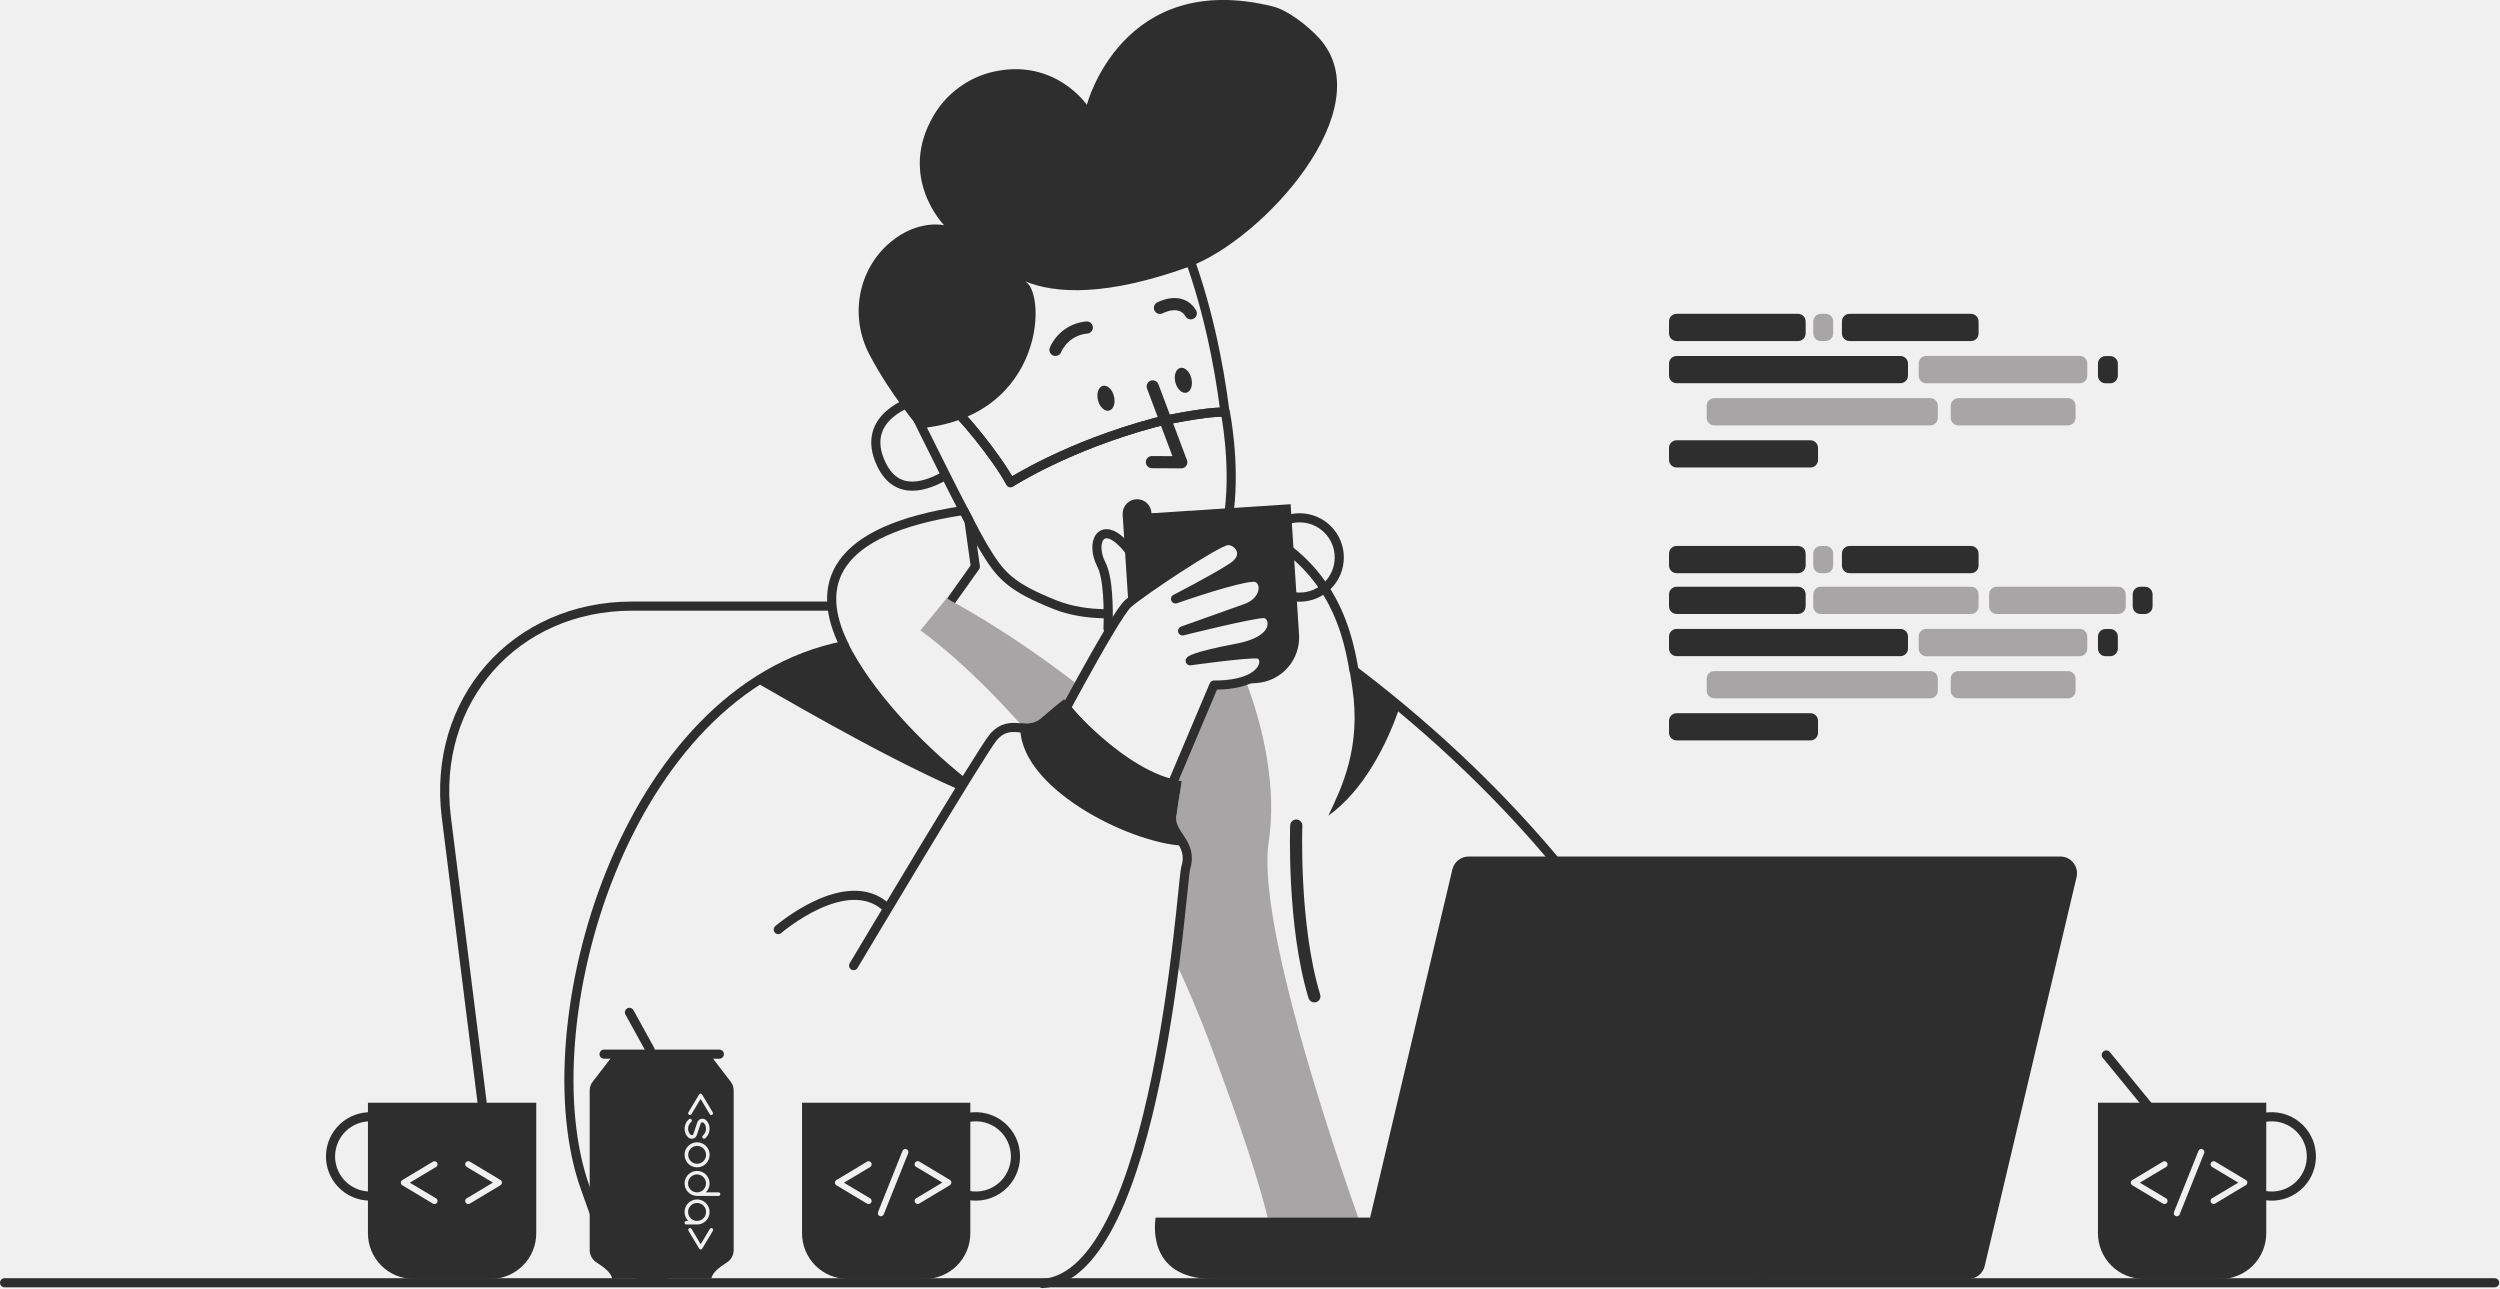
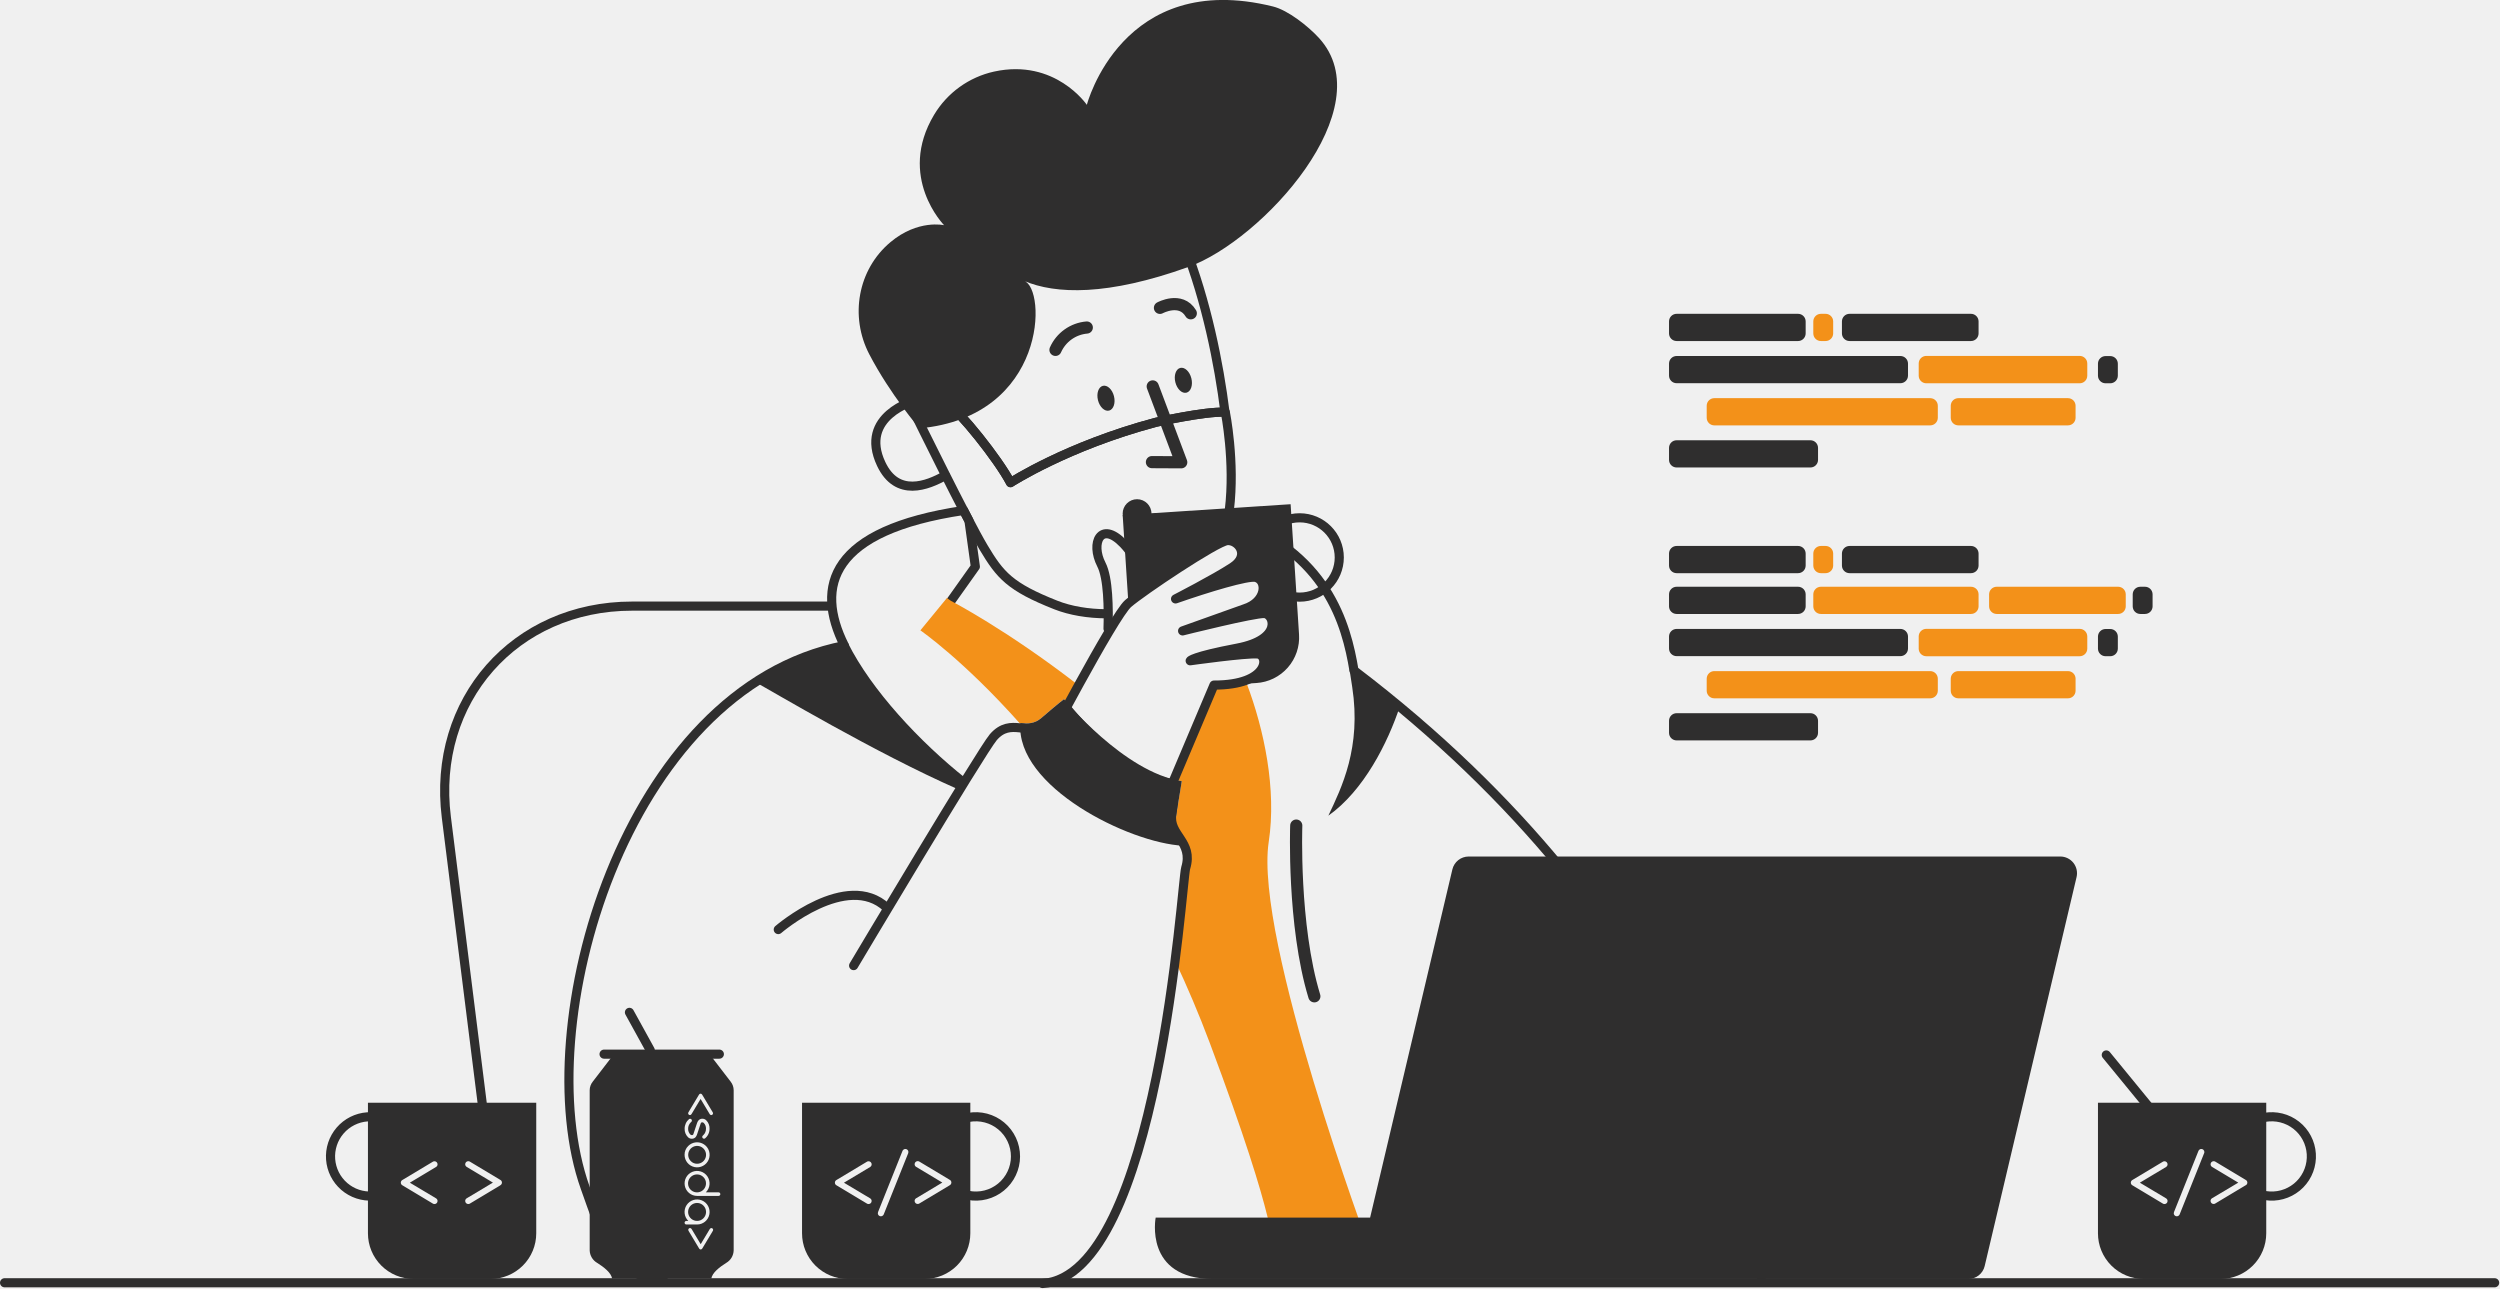
<svg xmlns="http://www.w3.org/2000/svg" width="1643" height="847" viewBox="0 0 1643 847" fill="none">
  <g clip-path="url(#clip0)">
    <path d="M317.73 731.65L293.33 537.06C283.72 460.45 338.33 398.34 415.39 398.34H544.24" stroke="#2F2E2E" stroke-width="6" stroke-linecap="round" stroke-linejoin="round" />
    <path d="M625 394.92L641 372.39L636.79 342.14C635.66 340 634.5 337.77 633.31 335.47C545.94 348.47 535.31 385.08 554.93 424.29C410 452.59 346.9 675.05 384.6 780.6C395.34 810.6 403.96 840.6 435.87 840.94" stroke="#2F2E2E" stroke-width="6" stroke-linecap="round" stroke-linejoin="round" />
-     <path d="M670.57 475.79C670.57 475.6 670.57 475.41 670.57 475.22C675.31 475.68 679.91 475.71 684.35 471.87C695.35 462.34 699.25 459.48 699.25 459.48C699.25 459.48 700.25 460.68 702.02 462.71C704.19 458.71 706.45 454.56 708.76 450.36C661.27 413.58 625 394.92 625 394.92L622.32 393L604.88 414.27C604.88 414.27 633.26 433.83 670.57 475.79Z" fill="#A7A5A5" />
-     <path d="M900.13 821.06C900.13 821.06 824.13 616.67 833.8 553.33C839.07 518.78 830.8 479.6 819.38 449.33L797.61 450.74L771.55 512.36C773.25 512.78 774.95 513.13 776.65 513.36C776.65 513.36 775.65 519.83 773.19 534.7C771.54 544.61 774.37 545.7 776.61 552.58C779.5 557.21 781.72 562.41 779.28 570.45C778.48 573.08 776.58 597.85 772.28 631.45C780.28 648.45 787.92 666.39 795.08 685.45C841.16 808.37 836.37 821.78 836.37 821.78L900.13 821.06Z" fill="#A7A5A5" />
+     <path d="M670.57 475.79C670.57 475.6 670.57 475.41 670.57 475.22C675.31 475.68 679.91 475.71 684.35 471.87C695.35 462.34 699.25 459.48 699.25 459.48C699.25 459.48 700.25 460.68 702.02 462.71C704.19 458.71 706.45 454.56 708.76 450.36C661.27 413.58 625 394.92 625 394.92L622.32 393L604.88 414.27C604.88 414.27 633.26 433.83 670.57 475.79Z" fill="#F39119" />
+     <path d="M900.13 821.06C900.13 821.06 824.13 616.67 833.8 553.33C839.07 518.78 830.8 479.6 819.38 449.33L797.61 450.74L771.55 512.36C773.25 512.78 774.95 513.13 776.65 513.36C776.65 513.36 775.65 519.83 773.19 534.7C771.54 544.61 774.37 545.7 776.61 552.58C779.5 557.21 781.72 562.41 779.28 570.45C778.48 573.08 776.58 597.85 772.28 631.45C780.28 648.45 787.92 666.39 795.08 685.45C841.16 808.37 836.37 821.78 836.37 821.78L900.13 821.06Z" fill="#F39119" />
    <path d="M1157.5 839.33C1152.03 803.33 1113.02 610.1 889.84 440.61C884.84 410.33 872.19 362.67 807.18 340.39" stroke="#2F2E2E" stroke-width="6" stroke-linecap="round" stroke-linejoin="round" />
    <path d="M851.9 542.57C851.9 542.57 849.5 607.85 863.79 654.78" stroke="#2F2E2E" stroke-width="8" stroke-linecap="round" stroke-linejoin="round" />
    <path d="M886.88 439.86C887.59 444.12 888.14 448.04 888.67 451.48C894.81 491.3 881.67 517.74 872.98 536.07C896.31 519.57 912.04 488.19 919.98 464.26C910.39 456.58 897.3 447.62 886.88 439.86Z" fill="#2F2E2E" />
    <path d="M557.24 422.52C540.92 425.85 514.1 433.98 494.77 447.35C508.27 454.71 575.13 494.75 629.77 518.77C630.2 518.52 633.2 513.52 634.7 511.57C604.46 487.59 572.65 453.41 557.24 422.52Z" fill="#2F2E2E" />
    <path d="M601.25 263.25C601.25 263.25 564.14 273.31 579.16 305C589.6 327 609.42 319.18 621.24 312.51" stroke="#2F2E2E" stroke-width="6" stroke-linecap="round" stroke-linejoin="round" />
    <path d="M611.15 269.27L622.81 265.36C630.5 270.01 655.9 301.57 664.09 317.21C664.09 317.21 701.38 293.02 759.59 277.55C759.59 277.55 791.28 270.31 805.06 270.89C801.06 238.89 792.88 198.01 778.48 161.46C757.06 107.13 690.78 128.21 681.16 131.46C577.79 166.63 611.05 269.04 611.05 269.04L611.15 269.27Z" stroke="#2F2E2E" stroke-width="6" stroke-linecap="round" stroke-linejoin="round" />
    <path d="M727.49 403.37C715.05 403.37 703.22 401.3 693.91 397.62C663.71 385.69 657.29 378 646.45 359.86C635.61 341.72 601.64 272.47 601.64 272.47L622.81 265.36C630.5 270.01 655.9 301.57 664.09 317.21C664.09 317.21 701.38 293.02 759.59 277.55C759.59 277.55 791.59 270.23 805.28 270.89C805.28 270.89 811.82 303.43 807.9 335.33" stroke="#2F2E2E" stroke-width="6" stroke-linecap="round" stroke-linejoin="round" />
    <path d="M604.24 281.52C604.24 281.52 585.12 259.35 571.31 232.86C558.31 207.96 563.7 177.11 585.25 159.11C603.29 144 620.46 148 620.46 148C620.46 148 589.4 116.36 613.89 75.43C618.177 68.268 623.881 62.057 630.652 57.178C637.424 52.298 645.12 48.851 653.27 47.05C693.47 38.24 714.27 68.9 714.27 68.9C714.27 68.9 737.37 -20.29 836.58 4.25C846.58 6.73 859.81 17.31 866.78 24.91C909 71 829.46 158 781.07 175.42C727.94 194.54 693.77 193.49 672.89 184.55C687.9 189.12 688.45 273.79 604.24 281.52Z" fill="#2F2E2E" />
    <path d="M757.57 253.95L776.31 303.81L757.05 303.71" stroke="#2F2E2E" stroke-width="8" stroke-linecap="round" stroke-linejoin="round" />
    <path d="M747.28 347.02C752.51 347.02 756.75 342.78 756.75 337.55C756.75 332.32 752.51 328.08 747.28 328.08C742.05 328.08 737.81 332.32 737.81 337.55C737.81 342.78 742.05 347.02 747.28 347.02Z" fill="#2F2E2E" />
    <path d="M779.738 258.073C782.642 257.347 784.085 253.114 782.961 248.619C781.837 244.124 778.572 241.068 775.668 241.795C772.764 242.521 771.321 246.754 772.445 251.249C773.569 255.744 776.834 258.8 779.738 258.073Z" fill="#2F2E2E" />
    <path d="M728.885 269.848C731.789 269.121 733.232 264.889 732.108 260.393C730.984 255.898 727.718 252.843 724.814 253.569C721.911 254.295 720.468 258.528 721.592 263.023C722.716 267.518 725.981 270.574 728.885 269.848Z" fill="#2F2E2E" />
    <path d="M693.66 229.94C695.462 225.874 698.322 222.366 701.942 219.782C705.562 217.198 709.809 215.633 714.24 215.25" stroke="#2F2E2E" stroke-width="8" stroke-linecap="round" stroke-linejoin="round" />
    <path d="M762.32 202.32C762.32 202.32 775.96 194.89 782.59 205.9" stroke="#2F2E2E" stroke-width="8" stroke-linecap="round" stroke-linejoin="round" />
    <path d="M1354 562.9H965.2C962.723 562.901 960.32 563.738 958.378 565.275C956.436 566.812 955.07 568.96 954.5 571.37L900.44 800.19H759.51C759.51 800.19 751.7 840.53 797.24 840.53H1293.63C1296.11 840.529 1298.51 839.692 1300.45 838.155C1302.39 836.618 1303.76 834.47 1304.33 832.06L1364.72 576.43C1365.1 574.814 1365.11 573.132 1364.75 571.51C1364.39 569.889 1363.67 568.371 1362.64 567.069C1361.61 565.767 1360.29 564.716 1358.8 563.994C1357.3 563.272 1355.66 562.898 1354 562.9Z" fill="#2F2E2E" />
-     <path d="M1199.76 206.24H1196.7C1193.94 206.24 1191.7 208.479 1191.7 211.24V219.13C1191.7 221.891 1193.94 224.13 1196.7 224.13H1199.76C1202.52 224.13 1204.76 221.891 1204.76 219.13V211.24C1204.76 208.479 1202.52 206.24 1199.76 206.24Z" fill="#A7A5A5" />
+     <path d="M1199.76 206.24H1196.7C1193.94 206.24 1191.7 208.479 1191.7 211.24V219.13C1191.7 221.891 1193.94 224.13 1196.7 224.13H1199.76C1202.52 224.13 1204.76 221.891 1204.76 219.13V211.24C1204.76 208.479 1202.52 206.24 1199.76 206.24Z" fill="#F39119" />
    <path d="M1181.68 206.24H1101.88C1099.12 206.24 1096.88 208.479 1096.88 211.24V219.13C1096.88 221.891 1099.12 224.13 1101.88 224.13H1181.68C1184.44 224.13 1186.68 221.891 1186.68 219.13V211.24C1186.68 208.479 1184.44 206.24 1181.68 206.24Z" fill="#2F2E2E" />
    <path d="M1189.81 289.34H1101.88C1099.12 289.34 1096.88 291.579 1096.88 294.34V302.23C1096.88 304.991 1099.12 307.23 1101.88 307.23H1189.81C1192.57 307.23 1194.81 304.991 1194.81 302.23V294.34C1194.81 291.579 1192.57 289.34 1189.81 289.34Z" fill="#2F2E2E" />
-     <path d="M1268.53 261.67H1126.64C1123.88 261.67 1121.64 263.909 1121.64 266.67V274.56C1121.64 277.321 1123.88 279.56 1126.64 279.56H1268.53C1271.29 279.56 1273.53 277.321 1273.53 274.56V266.67C1273.53 263.909 1271.29 261.67 1268.53 261.67Z" fill="#A7A5A5" />
-     <path d="M1359.07 261.67H1287.03C1284.27 261.67 1282.03 263.909 1282.03 266.67V274.56C1282.03 277.321 1284.27 279.56 1287.03 279.56H1359.07C1361.83 279.56 1364.07 277.321 1364.07 274.56V266.67C1364.07 263.909 1361.83 261.67 1359.07 261.67Z" fill="#A7A5A5" />
+     <path d="M1268.53 261.67H1126.64C1123.88 261.67 1121.64 263.909 1121.64 266.67V274.56C1121.64 277.321 1123.88 279.56 1126.64 279.56H1268.53C1271.29 279.56 1273.53 277.321 1273.53 274.56V266.67C1273.53 263.909 1271.29 261.67 1268.53 261.67Z" fill="#F39119" />
+     <path d="M1359.07 261.67H1287.03C1284.27 261.67 1282.03 263.909 1282.03 266.67V274.56C1282.03 277.321 1284.27 279.56 1287.03 279.56H1359.07C1361.83 279.56 1364.07 277.321 1364.07 274.56V266.67C1364.07 263.909 1361.83 261.67 1359.07 261.67Z" fill="#F39119" />
    <path d="M1386.84 234.01H1383.78C1381.02 234.01 1378.78 236.249 1378.78 239.01V246.9C1378.78 249.661 1381.02 251.9 1383.78 251.9H1386.84C1389.6 251.9 1391.84 249.661 1391.84 246.9V239.01C1391.84 236.249 1389.6 234.01 1386.84 234.01Z" fill="#2F2E2E" />
    <path d="M1248.94 233.96H1101.88C1099.12 233.96 1096.88 236.199 1096.88 238.96V246.85C1096.88 249.611 1099.12 251.85 1101.88 251.85H1248.94C1251.7 251.85 1253.94 249.611 1253.94 246.85V238.96C1253.94 236.199 1251.7 233.96 1248.94 233.96Z" fill="#2F2E2E" />
    <path d="M1295.32 206.24H1215.52C1212.76 206.24 1210.52 208.479 1210.52 211.24V219.13C1210.52 221.891 1212.76 224.13 1215.52 224.13H1295.32C1298.08 224.13 1300.32 221.891 1300.32 219.13V211.24C1300.32 208.479 1298.08 206.24 1295.32 206.24Z" fill="#2F2E2E" />
-     <path d="M1366.76 233.9H1265.97C1263.21 233.9 1260.97 236.139 1260.97 238.9V246.9C1260.97 249.661 1263.21 251.9 1265.97 251.9H1366.76C1369.52 251.9 1371.76 249.661 1371.76 246.9V238.9C1371.76 236.139 1369.52 233.9 1366.76 233.9Z" fill="#A7A5A5" />
+     <path d="M1366.76 233.9H1265.97C1263.21 233.9 1260.97 236.139 1260.97 238.9V246.9C1260.97 249.661 1263.21 251.9 1265.97 251.9H1366.76C1369.52 251.9 1371.76 249.661 1371.76 246.9V238.9C1371.76 236.139 1369.52 233.9 1366.76 233.9Z" fill="#F39119" />
    <path d="M1181.68 385.61H1101.88C1099.12 385.61 1096.88 387.849 1096.88 390.61V398.5C1096.88 401.261 1099.12 403.5 1101.88 403.5H1181.68C1184.44 403.5 1186.68 401.261 1186.68 398.5V390.61C1186.68 387.849 1184.44 385.61 1181.68 385.61Z" fill="#2F2E2E" />
    <path d="M1189.81 468.71H1101.88C1099.12 468.71 1096.88 470.949 1096.88 473.71V481.6C1096.88 484.361 1099.12 486.6 1101.88 486.6H1189.81C1192.57 486.6 1194.81 484.361 1194.81 481.6V473.71C1194.81 470.949 1192.57 468.71 1189.81 468.71Z" fill="#2F2E2E" />
-     <path d="M1268.53 441.05H1126.64C1123.88 441.05 1121.64 443.289 1121.64 446.05V453.94C1121.64 456.701 1123.88 458.94 1126.64 458.94H1268.53C1271.29 458.94 1273.53 456.701 1273.53 453.94V446.05C1273.53 443.289 1271.29 441.05 1268.53 441.05Z" fill="#A7A5A5" />
-     <path d="M1359.07 441.05H1287.03C1284.27 441.05 1282.03 443.289 1282.03 446.05V453.94C1282.03 456.701 1284.27 458.94 1287.03 458.94H1359.07C1361.83 458.94 1364.07 456.701 1364.07 453.94V446.05C1364.07 443.289 1361.83 441.05 1359.07 441.05Z" fill="#A7A5A5" />
+     <path d="M1268.53 441.05H1126.64C1123.88 441.05 1121.64 443.289 1121.64 446.05V453.94C1121.64 456.701 1123.88 458.94 1126.64 458.94H1268.53C1271.29 458.94 1273.53 456.701 1273.53 453.94V446.05C1273.53 443.289 1271.29 441.05 1268.53 441.05Z" fill="#F39119" />
+     <path d="M1359.07 441.05H1287.03C1284.27 441.05 1282.03 443.289 1282.03 446.05V453.94C1282.03 456.701 1284.27 458.94 1287.03 458.94H1359.07C1361.83 458.94 1364.07 456.701 1364.07 453.94V446.05C1364.07 443.289 1361.83 441.05 1359.07 441.05Z" fill="#F39119" />
    <path d="M1386.84 413.38H1383.78C1381.02 413.38 1378.78 415.619 1378.78 418.38V426.27C1378.78 429.031 1381.02 431.27 1383.78 431.27H1386.84C1389.6 431.27 1391.84 429.031 1391.84 426.27V418.38C1391.84 415.619 1389.6 413.38 1386.84 413.38Z" fill="#2F2E2E" />
    <path d="M1409.68 385.61H1406.62C1403.86 385.61 1401.62 387.849 1401.62 390.61V398.5C1401.62 401.261 1403.86 403.5 1406.62 403.5H1409.68C1412.44 403.5 1414.68 401.261 1414.68 398.5V390.61C1414.68 387.849 1412.44 385.61 1409.68 385.61Z" fill="#2F2E2E" />
    <path d="M1248.94 413.33H1101.88C1099.12 413.33 1096.88 415.569 1096.88 418.33V426.22C1096.88 428.981 1099.12 431.22 1101.88 431.22H1248.94C1251.7 431.22 1253.94 428.981 1253.94 426.22V418.33C1253.94 415.569 1251.7 413.33 1248.94 413.33Z" fill="#2F2E2E" />
-     <path d="M1295.32 385.61H1196.7C1193.94 385.61 1191.7 387.849 1191.7 390.61V398.5C1191.7 401.261 1193.94 403.5 1196.7 403.5H1295.32C1298.08 403.5 1300.32 401.261 1300.32 398.5V390.61C1300.32 387.849 1298.08 385.61 1295.32 385.61Z" fill="#A7A5A5" />
-     <path d="M1392.04 385.61H1312.24C1309.48 385.61 1307.24 387.849 1307.24 390.61V398.5C1307.24 401.261 1309.48 403.5 1312.24 403.5H1392.04C1394.8 403.5 1397.04 401.261 1397.04 398.5V390.61C1397.04 387.849 1394.8 385.61 1392.04 385.61Z" fill="#A7A5A5" />
-     <path d="M1199.76 358.8H1196.7C1193.94 358.8 1191.7 361.039 1191.7 363.8V371.69C1191.7 374.451 1193.94 376.69 1196.7 376.69H1199.76C1202.52 376.69 1204.76 374.451 1204.76 371.69V363.8C1204.76 361.039 1202.52 358.8 1199.76 358.8Z" fill="#A7A5A5" />
+     <path d="M1295.32 385.61H1196.7C1193.94 385.61 1191.7 387.849 1191.7 390.61V398.5C1191.7 401.261 1193.94 403.5 1196.7 403.5H1295.32C1298.08 403.5 1300.32 401.261 1300.32 398.5V390.61C1300.32 387.849 1298.08 385.61 1295.32 385.61Z" fill="#F39119" />
+     <path d="M1392.04 385.61H1312.24C1309.48 385.61 1307.24 387.849 1307.24 390.61V398.5C1307.24 401.261 1309.48 403.5 1312.24 403.5H1392.04C1394.8 403.5 1397.04 401.261 1397.04 398.5V390.61C1397.04 387.849 1394.8 385.61 1392.04 385.61Z" fill="#F39119" />
+     <path d="M1199.76 358.8H1196.7C1193.94 358.8 1191.7 361.039 1191.7 363.8V371.69C1191.7 374.451 1193.94 376.69 1196.7 376.69H1199.76C1202.52 376.69 1204.76 374.451 1204.76 371.69V363.8C1204.76 361.039 1202.52 358.8 1199.76 358.8Z" fill="#F39119" />
    <path d="M1181.68 358.8H1101.88C1099.12 358.8 1096.88 361.039 1096.88 363.8V371.69C1096.88 374.451 1099.12 376.69 1101.88 376.69H1181.68C1184.44 376.69 1186.68 374.451 1186.68 371.69V363.8C1186.68 361.039 1184.44 358.8 1181.68 358.8Z" fill="#2F2E2E" />
    <path d="M1295.32 358.8H1215.52C1212.76 358.8 1210.52 361.039 1210.52 363.8V371.69C1210.52 374.451 1212.76 376.69 1215.52 376.69H1295.32C1298.08 376.69 1300.32 374.451 1300.32 371.69V363.8C1300.32 361.039 1298.08 358.8 1295.32 358.8Z" fill="#2F2E2E" />
-     <path d="M1366.76 413.28H1265.97C1263.21 413.28 1260.97 415.519 1260.97 418.28V426.28C1260.97 429.041 1263.21 431.28 1265.97 431.28H1366.76C1369.52 431.28 1371.76 429.041 1371.76 426.28V418.28C1371.76 415.519 1369.52 413.28 1366.76 413.28Z" fill="#A7A5A5" />
+     <path d="M1366.76 413.28H1265.97C1263.21 413.28 1260.97 415.519 1260.97 418.28V426.28C1260.97 429.041 1263.21 431.28 1265.97 431.28H1366.76C1369.52 431.28 1371.76 429.041 1371.76 426.28V418.28C1371.76 415.519 1369.52 413.28 1366.76 413.28Z" fill="#F39119" />
    <path d="M1484.34 735.41C1486.52 734.647 1488.79 734.173 1491.1 734C1494.76 733.736 1498.44 734.249 1501.89 735.505C1505.34 736.761 1508.49 738.733 1511.13 741.29C1513.76 743.847 1515.83 746.932 1517.19 750.343C1518.55 753.755 1519.17 757.415 1519.02 761.084C1518.87 764.754 1517.94 768.35 1516.3 771.637C1514.67 774.923 1512.35 777.826 1509.51 780.156C1506.67 782.486 1503.37 784.189 1499.83 785.155C1496.29 786.121 1492.58 786.327 1488.95 785.76" stroke="#2F2E2E" stroke-width="6" stroke-linecap="round" stroke-linejoin="round" />
    <path d="M1421.52 738.81L1384.25 693.31" stroke="#2F2E2E" stroke-width="6" stroke-linecap="round" stroke-linejoin="round" />
    <path d="M1378.78 724.71V810.52C1378.78 818.477 1381.94 826.107 1387.57 831.733C1393.19 837.359 1400.82 840.52 1408.78 840.52H1459.38C1467.34 840.52 1474.97 837.359 1480.59 831.733C1486.22 826.107 1489.38 818.477 1489.38 810.52V724.71H1378.78ZM1423.52 787.54C1423.83 787.718 1424.08 787.975 1424.26 788.284C1424.43 788.593 1424.52 788.944 1424.52 789.3C1424.52 789.83 1424.31 790.339 1423.93 790.714C1423.56 791.089 1423.05 791.3 1422.52 791.3C1422.17 791.305 1421.83 791.219 1421.52 791.05L1401.52 779.05C1401.18 778.888 1400.89 778.633 1400.68 778.312C1400.48 777.991 1400.37 777.62 1400.37 777.24C1400.37 776.86 1400.48 776.489 1400.68 776.168C1400.89 775.848 1401.18 775.592 1401.52 775.43L1421.52 763.43C1421.83 763.261 1422.17 763.175 1422.52 763.18C1423.05 763.18 1423.56 763.391 1423.93 763.766C1424.31 764.141 1424.52 764.65 1424.52 765.18C1424.52 765.536 1424.43 765.886 1424.26 766.196C1424.08 766.505 1423.83 766.762 1423.52 766.94L1406.31 777.26L1423.52 787.54ZM1448.52 757.96L1432.42 798.21C1432.32 798.414 1432.18 798.6 1432.02 798.76C1431.83 798.95 1431.61 799.101 1431.37 799.204C1431.12 799.307 1430.86 799.36 1430.59 799.36C1430.06 799.36 1429.55 799.149 1429.18 798.774C1428.8 798.399 1428.59 797.89 1428.59 797.36C1428.59 797.067 1428.65 796.777 1428.77 796.51L1444.87 756.26C1444.98 756.043 1445.12 755.847 1445.3 755.68C1445.48 755.491 1445.7 755.341 1445.94 755.242C1446.19 755.142 1446.45 755.093 1446.71 755.1C1447.24 755.1 1447.75 755.311 1448.12 755.686C1448.5 756.061 1448.71 756.57 1448.71 757.1C1448.71 757.41 1448.65 757.718 1448.52 758V757.96ZM1475.77 779L1455.77 791C1455.46 791.169 1455.12 791.255 1454.77 791.25C1454.24 791.25 1453.73 791.039 1453.36 790.664C1452.98 790.289 1452.77 789.78 1452.77 789.25C1452.77 788.894 1452.86 788.544 1453.03 788.234C1453.21 787.925 1453.46 787.668 1453.77 787.49L1471 777.23L1453.79 766.91C1453.48 766.732 1453.23 766.475 1453.05 766.166C1452.88 765.856 1452.79 765.506 1452.79 765.15C1452.79 764.886 1452.84 764.625 1452.94 764.381C1453.04 764.137 1453.19 763.916 1453.38 763.73C1453.57 763.542 1453.79 763.392 1454.04 763.291C1454.28 763.19 1454.54 763.138 1454.81 763.14C1455.16 763.135 1455.5 763.221 1455.81 763.39L1475.81 775.39C1476.15 775.552 1476.44 775.807 1476.65 776.128C1476.85 776.449 1476.96 776.82 1476.96 777.2C1476.96 777.58 1476.85 777.951 1476.65 778.272C1476.44 778.592 1476.15 778.848 1475.81 779.01L1475.77 779Z" fill="#2F2E2E" />
    <path d="M245.2 786C241.786 786.252 238.355 785.828 235.104 784.754C231.854 783.679 228.847 781.975 226.254 779.739C223.662 777.502 221.536 774.777 219.997 771.719C218.458 768.661 217.537 765.329 217.285 761.915C217.034 758.501 217.457 755.07 218.531 751.819C219.606 748.569 221.31 745.562 223.546 742.969C225.783 740.377 228.508 738.251 231.566 736.712C234.624 735.173 237.956 734.252 241.37 734C242.946 733.881 244.529 733.908 246.1 734.08" stroke="#2F2E2E" stroke-width="6" stroke-linecap="round" stroke-linejoin="round" />
    <path d="M241.81 724.71V810.52C241.81 818.477 244.971 826.107 250.597 831.733C256.223 837.359 263.854 840.52 271.81 840.52H322.42C330.377 840.52 338.007 837.359 343.633 831.733C349.259 826.107 352.42 818.477 352.42 810.52V724.71H241.81ZM286.56 787.54C286.868 787.718 287.123 787.975 287.299 788.284C287.475 788.593 287.565 788.944 287.56 789.3C287.56 789.83 287.349 790.339 286.974 790.714C286.599 791.089 286.09 791.3 285.56 791.3C285.211 791.305 284.866 791.219 284.56 791.05L264.56 779.05C264.216 778.888 263.926 778.633 263.722 778.312C263.519 777.991 263.411 777.62 263.411 777.24C263.411 776.86 263.519 776.489 263.722 776.168C263.926 775.848 264.216 775.592 264.56 775.43L284.56 763.43C284.866 763.261 285.211 763.175 285.56 763.18C286.09 763.18 286.599 763.391 286.974 763.766C287.349 764.141 287.56 764.65 287.56 765.18C287.565 765.536 287.475 765.886 287.299 766.196C287.123 766.505 286.868 766.762 286.56 766.94L269.35 777.26L286.56 787.54ZM328.74 779.04L308.74 791.04C308.434 791.209 308.09 791.295 307.74 791.29C307.475 791.295 307.213 791.246 306.968 791.144C306.724 791.043 306.503 790.891 306.32 790.7C306.13 790.516 305.979 790.296 305.878 790.051C305.776 789.807 305.726 789.545 305.73 789.28C305.725 788.924 305.815 788.574 305.991 788.264C306.167 787.955 306.422 787.698 306.73 787.52L323.94 777.21L306.73 766.89C306.422 766.712 306.167 766.455 305.991 766.146C305.815 765.836 305.725 765.486 305.73 765.13C305.73 764.6 305.941 764.091 306.316 763.716C306.691 763.341 307.2 763.13 307.73 763.13C308.08 763.125 308.424 763.211 308.73 763.38L328.73 775.38C329.074 775.542 329.364 775.797 329.568 776.118C329.771 776.438 329.879 776.81 329.879 777.19C329.879 777.57 329.771 777.942 329.568 778.262C329.364 778.583 329.074 778.838 328.73 779L328.74 779.04Z" fill="#2F2E2E" />
    <path d="M427.34 690.13L413.67 665.32" stroke="#2F2E2E" stroke-width="6" stroke-linecap="round" stroke-linejoin="round" />
    <path d="M396.99 692.78H472.76" stroke="#2F2E2E" stroke-width="6" stroke-linecap="round" stroke-linejoin="round" />
    <path d="M462.27 773.58C461.308 772.61 460.039 772.003 458.68 771.864C457.321 771.725 455.956 772.062 454.817 772.818C453.679 773.573 452.838 774.701 452.438 776.007C452.039 777.314 452.104 778.718 452.625 779.981C453.146 781.245 454.088 782.288 455.292 782.934C456.497 783.579 457.887 783.787 459.228 783.521C460.568 783.255 461.774 782.533 462.641 781.477C463.508 780.42 463.981 779.096 463.98 777.73C463.991 776.958 463.846 776.193 463.552 775.479C463.258 774.766 462.822 774.12 462.27 773.58Z" fill="#2F2E2E" />
    <path d="M458.11 764.82C459.47 764.83 460.791 764.367 461.847 763.511C462.904 762.655 463.63 761.458 463.903 760.126C464.175 758.794 463.977 757.409 463.341 756.206C462.705 755.004 461.672 754.06 460.418 753.535C459.163 753.01 457.766 752.937 456.463 753.328C455.161 753.719 454.035 754.55 453.277 755.68C452.52 756.809 452.177 758.166 452.309 759.519C452.441 760.873 453.039 762.138 454 763.1C454.533 763.65 455.172 764.087 455.878 764.382C456.585 764.678 457.344 764.827 458.11 764.82Z" fill="#2F2E2E" />
    <path d="M462.27 800.67C463.24 799.708 463.846 798.44 463.985 797.081C464.125 795.723 463.788 794.358 463.033 793.219C462.279 792.081 461.152 791.24 459.846 790.839C458.541 790.439 457.136 790.504 455.873 791.023C454.61 791.542 453.566 792.484 452.919 793.687C452.273 794.89 452.063 796.28 452.327 797.62C452.591 798.96 453.312 800.167 454.367 801.035C455.421 801.903 456.744 802.379 458.11 802.38C458.883 802.393 459.651 802.248 460.366 801.954C461.082 801.66 461.73 801.223 462.27 800.67Z" fill="#2F2E2E" />
    <path d="M480.21 710.88L466.92 693.59H402.83L389.54 710.88C388.266 712.475 387.562 714.449 387.54 716.49V821.75C387.591 823.435 388.074 825.078 388.942 826.523C389.811 827.968 391.036 829.165 392.5 830C396.61 832.56 401.85 836.52 402.22 840.31H467.53C467.89 836.52 473.13 832.56 477.24 830C478.701 829.159 479.922 827.957 480.786 826.509C481.649 825.061 482.126 823.415 482.17 821.73V716.49C482.155 714.455 481.466 712.482 480.21 710.88ZM452.39 731.07L459.39 719.39C459.486 719.205 459.629 719.047 459.804 718.933C459.98 718.819 460.181 718.753 460.39 718.74C460.609 718.744 460.822 718.807 461.008 718.921C461.195 719.035 461.347 719.197 461.45 719.39L468.45 731.07C468.552 731.25 468.604 731.453 468.6 731.66C468.603 731.813 468.574 731.964 468.516 732.105C468.457 732.247 468.37 732.374 468.26 732.48C468.153 732.592 468.024 732.68 467.881 732.74C467.738 732.801 467.585 732.831 467.43 732.83C467.226 732.824 467.027 732.766 466.852 732.661C466.676 732.556 466.531 732.407 466.43 732.23L460.43 722.23L454.43 732.23C454.328 732.407 454.183 732.555 454.008 732.66C453.833 732.765 453.634 732.823 453.43 732.83C453.275 732.831 453.122 732.801 452.979 732.74C452.836 732.68 452.707 732.592 452.6 732.48C452.489 732.375 452.4 732.247 452.34 732.106C452.28 731.965 452.249 731.813 452.25 731.66C452.243 731.454 452.291 731.251 452.39 731.07ZM452.85 735.47C453.049 735.322 453.292 735.245 453.54 735.25C453.695 735.249 453.848 735.279 453.991 735.34C454.134 735.4 454.263 735.488 454.37 735.6C454.481 735.707 454.568 735.837 454.627 735.979C454.685 736.122 454.714 736.276 454.71 736.43C454.716 736.573 454.692 736.716 454.639 736.849C454.585 736.982 454.504 737.101 454.4 737.2L453.96 737.63C453.406 738.168 452.967 738.814 452.672 739.527C452.376 740.241 452.229 741.008 452.24 741.78C452.207 742.5 452.326 743.218 452.59 743.888C452.854 744.559 453.256 745.166 453.77 745.67C454.052 745.9 454.406 746.024 454.77 746.02C454.983 746.016 455.189 745.944 455.358 745.814C455.527 745.685 455.65 745.504 455.71 745.3L458.1 738.08C458.316 737.393 458.674 736.76 459.15 736.22C459.471 735.89 459.858 735.631 460.285 735.459C460.712 735.287 461.17 735.206 461.63 735.22C462.105 735.218 462.574 735.313 463.011 735.499C463.448 735.685 463.842 735.957 464.17 736.3C464.889 737.023 465.451 737.886 465.821 738.836C466.191 739.786 466.361 740.802 466.32 741.82C466.326 743.025 466.064 744.215 465.554 745.306C465.044 746.398 464.298 747.362 463.37 748.13C463.275 748.21 463.165 748.271 463.047 748.309C462.929 748.347 462.804 748.361 462.68 748.35C462.526 748.351 462.373 748.322 462.231 748.264C462.088 748.205 461.959 748.119 461.85 748.01C461.741 747.901 461.655 747.772 461.596 747.629C461.538 747.487 461.509 747.334 461.51 747.18C461.502 747.035 461.526 746.891 461.579 746.756C461.633 746.621 461.715 746.5 461.82 746.4L462.26 745.97C462.813 745.431 463.25 744.785 463.544 744.072C463.838 743.358 463.983 742.592 463.97 741.82C464.005 741.101 463.888 740.383 463.626 739.713C463.364 739.042 462.963 738.435 462.45 737.93C462.167 737.701 461.814 737.577 461.45 737.58C461.237 737.584 461.031 737.656 460.862 737.786C460.693 737.915 460.57 738.096 460.51 738.3L458.11 745.52C457.909 746.202 457.568 746.836 457.11 747.38C456.789 747.71 456.402 747.969 455.975 748.141C455.548 748.313 455.09 748.394 454.63 748.38C454.156 748.382 453.686 748.287 453.249 748.101C452.812 747.915 452.418 747.643 452.09 747.3C451.371 746.577 450.809 745.714 450.439 744.764C450.069 743.814 449.899 742.799 449.94 741.78C449.929 740.579 450.184 739.39 450.687 738.298C451.19 737.207 451.929 736.241 452.85 735.47ZM452.3 753.14C453.644 751.791 455.415 750.95 457.31 750.76C459.205 750.57 461.108 751.044 462.693 752.1C464.278 753.156 465.448 754.729 466.003 756.551C466.558 758.373 466.464 760.331 465.737 762.091C465.009 763.851 463.694 765.305 462.015 766.204C460.336 767.103 458.397 767.392 456.529 767.022C454.661 766.651 452.979 765.644 451.77 764.172C450.561 762.7 449.9 760.855 449.9 758.95C449.882 757.869 450.085 756.796 450.498 755.796C450.911 754.797 451.524 753.893 452.3 753.14ZM450.24 804.39C450.08 804.225 449.972 804.016 449.929 803.79C449.886 803.564 449.91 803.33 449.999 803.118C450.087 802.905 450.235 802.723 450.426 802.594C450.616 802.464 450.84 802.394 451.07 802.39H452.36C450.997 801.055 450.14 799.288 449.936 797.391C449.731 795.493 450.193 793.584 451.241 791.99C452.289 790.395 453.858 789.214 455.681 788.649C457.503 788.084 459.466 788.17 461.232 788.892C462.998 789.614 464.459 790.927 465.364 792.607C466.269 794.286 466.562 796.229 466.193 798.101C465.824 799.973 464.817 801.659 463.342 802.87C461.868 804.081 460.018 804.742 458.11 804.74H451.11C450.948 804.747 450.787 804.72 450.637 804.659C450.487 804.599 450.352 804.507 450.24 804.39ZM468.53 808.84L461.53 820.52C461.427 820.713 461.275 820.875 461.088 820.989C460.902 821.103 460.689 821.166 460.47 821.17C460.261 821.157 460.06 821.091 459.884 820.977C459.709 820.863 459.566 820.706 459.47 820.52L452.47 808.84C452.368 808.66 452.316 808.457 452.32 808.25C452.319 808.097 452.35 807.945 452.41 807.804C452.47 807.663 452.559 807.535 452.67 807.43C452.776 807.316 452.905 807.226 453.048 807.166C453.191 807.106 453.345 807.076 453.5 807.08C453.704 807.087 453.903 807.145 454.078 807.25C454.253 807.355 454.398 807.503 454.5 807.68L460.5 817.68L466.5 807.68C466.601 807.503 466.746 807.354 466.922 807.249C467.097 807.144 467.296 807.086 467.5 807.08C467.81 807.083 468.106 807.207 468.324 807.426C468.543 807.644 468.667 807.941 468.67 808.25C468.677 808.456 468.629 808.659 468.53 808.84ZM473.06 785.61C472.952 785.72 472.823 785.807 472.68 785.866C472.537 785.924 472.384 785.953 472.23 785.95H458.11C456.211 785.948 454.372 785.288 452.905 784.082C451.439 782.876 450.435 781.199 450.066 779.337C449.697 777.474 449.985 775.541 450.88 773.867C451.776 772.193 453.224 770.881 454.978 770.155C456.733 769.428 458.684 769.332 460.501 769.883C462.318 770.434 463.888 771.598 464.944 773.176C465.999 774.754 466.475 776.65 466.29 778.539C466.105 780.429 465.271 782.196 463.93 783.54L463.87 783.6H472.23C472.385 783.599 472.538 783.629 472.681 783.69C472.824 783.75 472.953 783.838 473.06 783.95C473.172 784.057 473.261 784.186 473.321 784.329C473.382 784.471 473.412 784.625 473.41 784.78C473.41 784.935 473.379 785.088 473.319 785.23C473.259 785.373 473.171 785.502 473.06 785.61Z" fill="#2F2E2E" />
    <path d="M728.2 413.19C728.61 400.26 728.41 379.91 723.82 371.02C716.53 356.91 723.33 341.85 738.24 357.26C746.74 366.04 750.91 377.69 752.93 386.08" stroke="#2F2E2E" stroke-width="6" stroke-linecap="round" stroke-linejoin="round" />
    <path d="M854.1 392.44C868.498 392.44 880.17 380.768 880.17 366.37C880.17 351.972 868.498 340.3 854.1 340.3C839.702 340.3 828.03 351.972 828.03 366.37C828.03 380.768 839.702 392.44 854.1 392.44Z" stroke="#2F2E2E" stroke-width="6" stroke-linecap="round" stroke-linejoin="round" />
    <path d="M685.24 843.52C761.44 837.83 776.6 579.29 779.24 570.46C784.53 553.02 767.92 548.93 770.1 535.12C772.28 521.31 770.59 515.12 770.59 515.12C734.82 509.3 700.08 464.32 700.08 464.32C700.08 464.32 696.48 466.95 686.23 475.71C675.98 484.47 664.54 471.01 652.84 484.43C645.12 493.38 561 634.6 561 634.6" stroke="#2F2E2E" stroke-width="6" stroke-linecap="round" stroke-linejoin="round" />
    <path d="M773.19 534.71C775.67 519.84 776.65 513.37 776.65 513.37C738.56 507.51 699.28 459.48 699.28 459.48C699.28 459.48 695.4 462.34 684.38 471.87C679.94 475.71 675.38 475.68 670.6 475.22C667.23 516.93 742.05 554.06 777.49 555.81C775.23 545.79 771.32 546 773.19 534.71Z" fill="#2F2E2E" />
    <path d="M511.48 610.91C511.48 610.91 556.58 571.99 582.76 596.51" stroke="#2F2E2E" stroke-width="6" stroke-linecap="round" stroke-linejoin="round" />
    <path d="M684.44 495.72L760 539.65L797.82 450.23C834.31 450.29 834.15 430.47 826.51 429.79C818.87 429.11 782.18 434.26 782.18 434.26C782.18 434.26 783.37 431.59 813.18 425.93C842.99 420.27 837.39 403.66 830.98 403.21C824.57 402.76 777.2 414.63 777.2 414.63L817.9 400.1C832.39 395.5 832.9 381.46 825.33 379.48C820.33 378.17 793.67 386.23 772.57 393.61C772.57 393.61 797.93 380.61 809.96 372.75C821.99 364.89 813.58 354.64 806.55 355.28C799.52 355.92 750.68 388.58 741.38 396.67C732.08 404.76 684.44 495.72 684.44 495.72Z" stroke="#2F2E2E" stroke-width="6" stroke-linecap="round" stroke-linejoin="round" />
    <path d="M635.24 734.65C636.614 734.325 638.012 734.108 639.42 734C643.241 733.722 647.076 734.289 650.652 735.662C654.229 737.035 657.459 739.179 660.113 741.941C662.767 744.704 664.779 748.018 666.007 751.646C667.234 755.275 667.647 759.13 667.216 762.937C666.785 766.743 665.52 770.408 663.511 773.67C661.503 776.932 658.8 779.711 655.595 781.81C652.39 783.909 648.762 785.276 644.969 785.813C641.177 786.351 637.312 786.046 633.65 784.92" stroke="#2F2E2E" stroke-width="6" stroke-linecap="round" stroke-linejoin="round" />
    <path d="M527.1 724.71V810.52C527.1 818.477 530.261 826.107 535.887 831.733C541.513 837.359 549.143 840.52 557.1 840.52H607.7C615.657 840.52 623.287 837.359 628.913 831.733C634.539 826.107 637.7 818.477 637.7 810.52V724.71H527.1ZM571.84 787.54C572.148 787.718 572.403 787.975 572.579 788.284C572.755 788.593 572.845 788.944 572.84 789.3C572.84 789.83 572.629 790.339 572.254 790.714C571.879 791.089 571.37 791.3 570.84 791.3C570.491 791.305 570.146 791.219 569.84 791.05L549.84 779.05C549.496 778.888 549.206 778.633 549.002 778.312C548.799 777.991 548.691 777.62 548.691 777.24C548.691 776.86 548.799 776.489 549.002 776.168C549.206 775.848 549.496 775.592 549.84 775.43L569.84 763.43C570.146 763.261 570.491 763.175 570.84 763.18C571.104 763.18 571.365 763.232 571.609 763.333C571.853 763.434 572.074 763.583 572.26 763.77C572.451 763.953 572.603 764.174 572.704 764.418C572.806 764.662 572.855 764.925 572.85 765.19C572.855 765.546 572.765 765.896 572.589 766.206C572.413 766.515 572.158 766.772 571.85 766.95L554.64 777.27L571.84 787.54ZM596.84 757.96L580.74 798.21C580.634 798.414 580.496 798.6 580.33 798.76C580.144 798.95 579.921 799.101 579.676 799.204C579.43 799.307 579.166 799.36 578.9 799.36C578.37 799.36 577.861 799.149 577.486 798.774C577.111 798.399 576.9 797.89 576.9 797.36C576.899 797.068 576.957 796.779 577.07 796.51L593.17 756.26C593.282 756.045 593.427 755.849 593.6 755.68C593.783 755.492 594.002 755.344 594.245 755.244C594.487 755.144 594.748 755.095 595.01 755.1C595.54 755.1 596.049 755.311 596.424 755.686C596.799 756.061 597.01 756.57 597.01 757.1C597.018 757.408 596.964 757.714 596.85 758L596.84 757.96ZM624.09 779L604.09 791C603.784 791.169 603.439 791.255 603.09 791.25C602.56 791.25 602.051 791.039 601.676 790.664C601.301 790.289 601.09 789.78 601.09 789.25C601.085 788.894 601.175 788.544 601.351 788.234C601.527 787.925 601.782 787.668 602.09 787.49L619.29 777.18L602.09 766.86C601.782 766.682 601.527 766.425 601.351 766.116C601.175 765.806 601.085 765.456 601.09 765.1C601.085 764.835 601.134 764.572 601.236 764.328C601.337 764.084 601.489 763.863 601.68 763.68C601.866 763.493 602.087 763.344 602.331 763.243C602.575 763.142 602.836 763.09 603.1 763.09C603.449 763.085 603.794 763.171 604.1 763.34L624.1 775.34C624.444 775.502 624.734 775.757 624.938 776.078C625.141 776.399 625.249 776.77 625.249 777.15C625.249 777.53 625.141 777.901 624.938 778.222C624.734 778.543 624.444 778.799 624.1 778.96L624.09 779Z" fill="#2F2E2E" />
    <path d="M3 843.03H1639.48" stroke="#2F2E2E" stroke-width="6" stroke-linecap="round" stroke-linejoin="round" />
    <path d="M853.73 417L848.19 331.37L737.82 338.52L741.57 396.46C751.38 388.07 799.57 355.89 806.52 355.26C813.47 354.63 821.96 364.88 809.93 372.73C797.9 380.58 772.54 393.59 772.54 393.59C793.64 386.21 820.33 378.15 825.3 379.46C832.88 381.46 832.36 395.46 817.87 400.08L777.17 414.61C777.17 414.61 824.54 402.74 830.95 403.19C837.36 403.64 842.95 420.25 813.15 425.91C783.35 431.57 782.15 434.24 782.15 434.24C782.15 434.24 818.85 429.08 826.48 429.77C834.11 430.46 834.28 450.27 797.79 450.21L797.58 450.7L825.7 448.88C829.635 448.629 833.481 447.606 837.02 445.867C840.558 444.129 843.72 441.711 846.323 438.75C848.926 435.789 850.92 432.344 852.191 428.612C853.462 424.88 853.985 420.934 853.73 417Z" fill="#2F2E2E" />
  </g>
  <defs>
    <clipPath id="clip0">
      <rect width="1643" height="847" fill="white" />
    </clipPath>
  </defs>
</svg>
